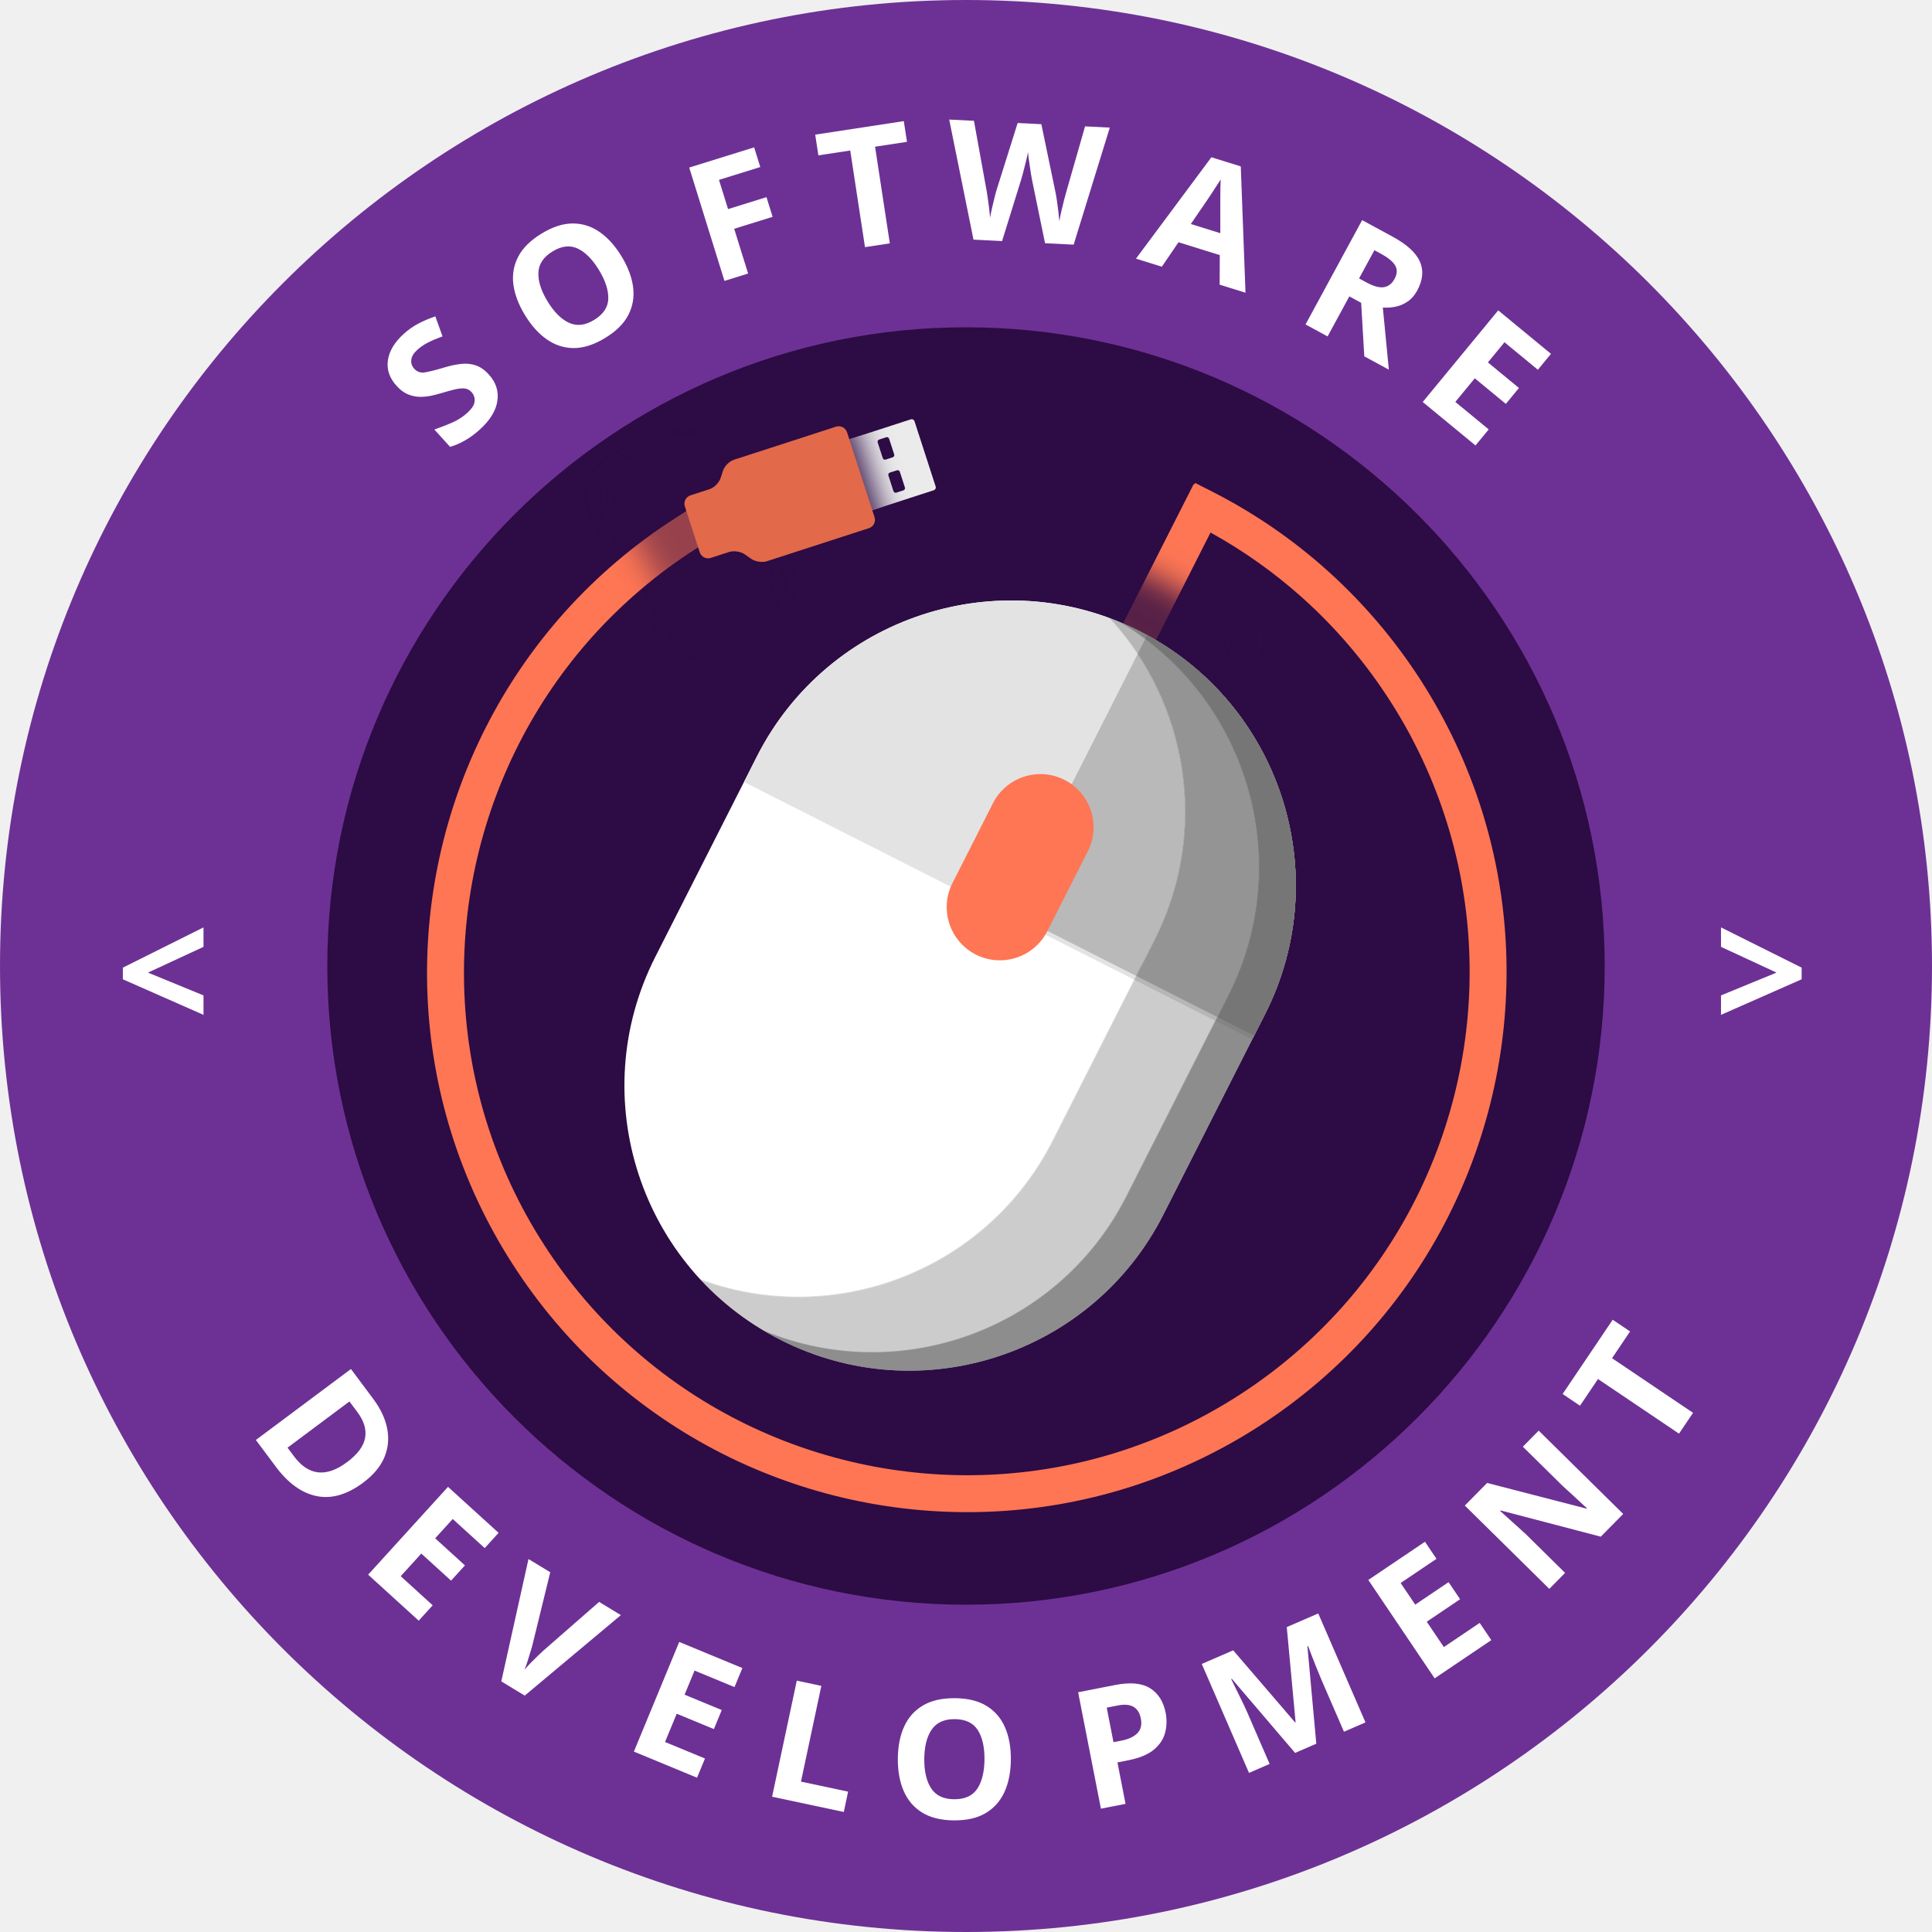
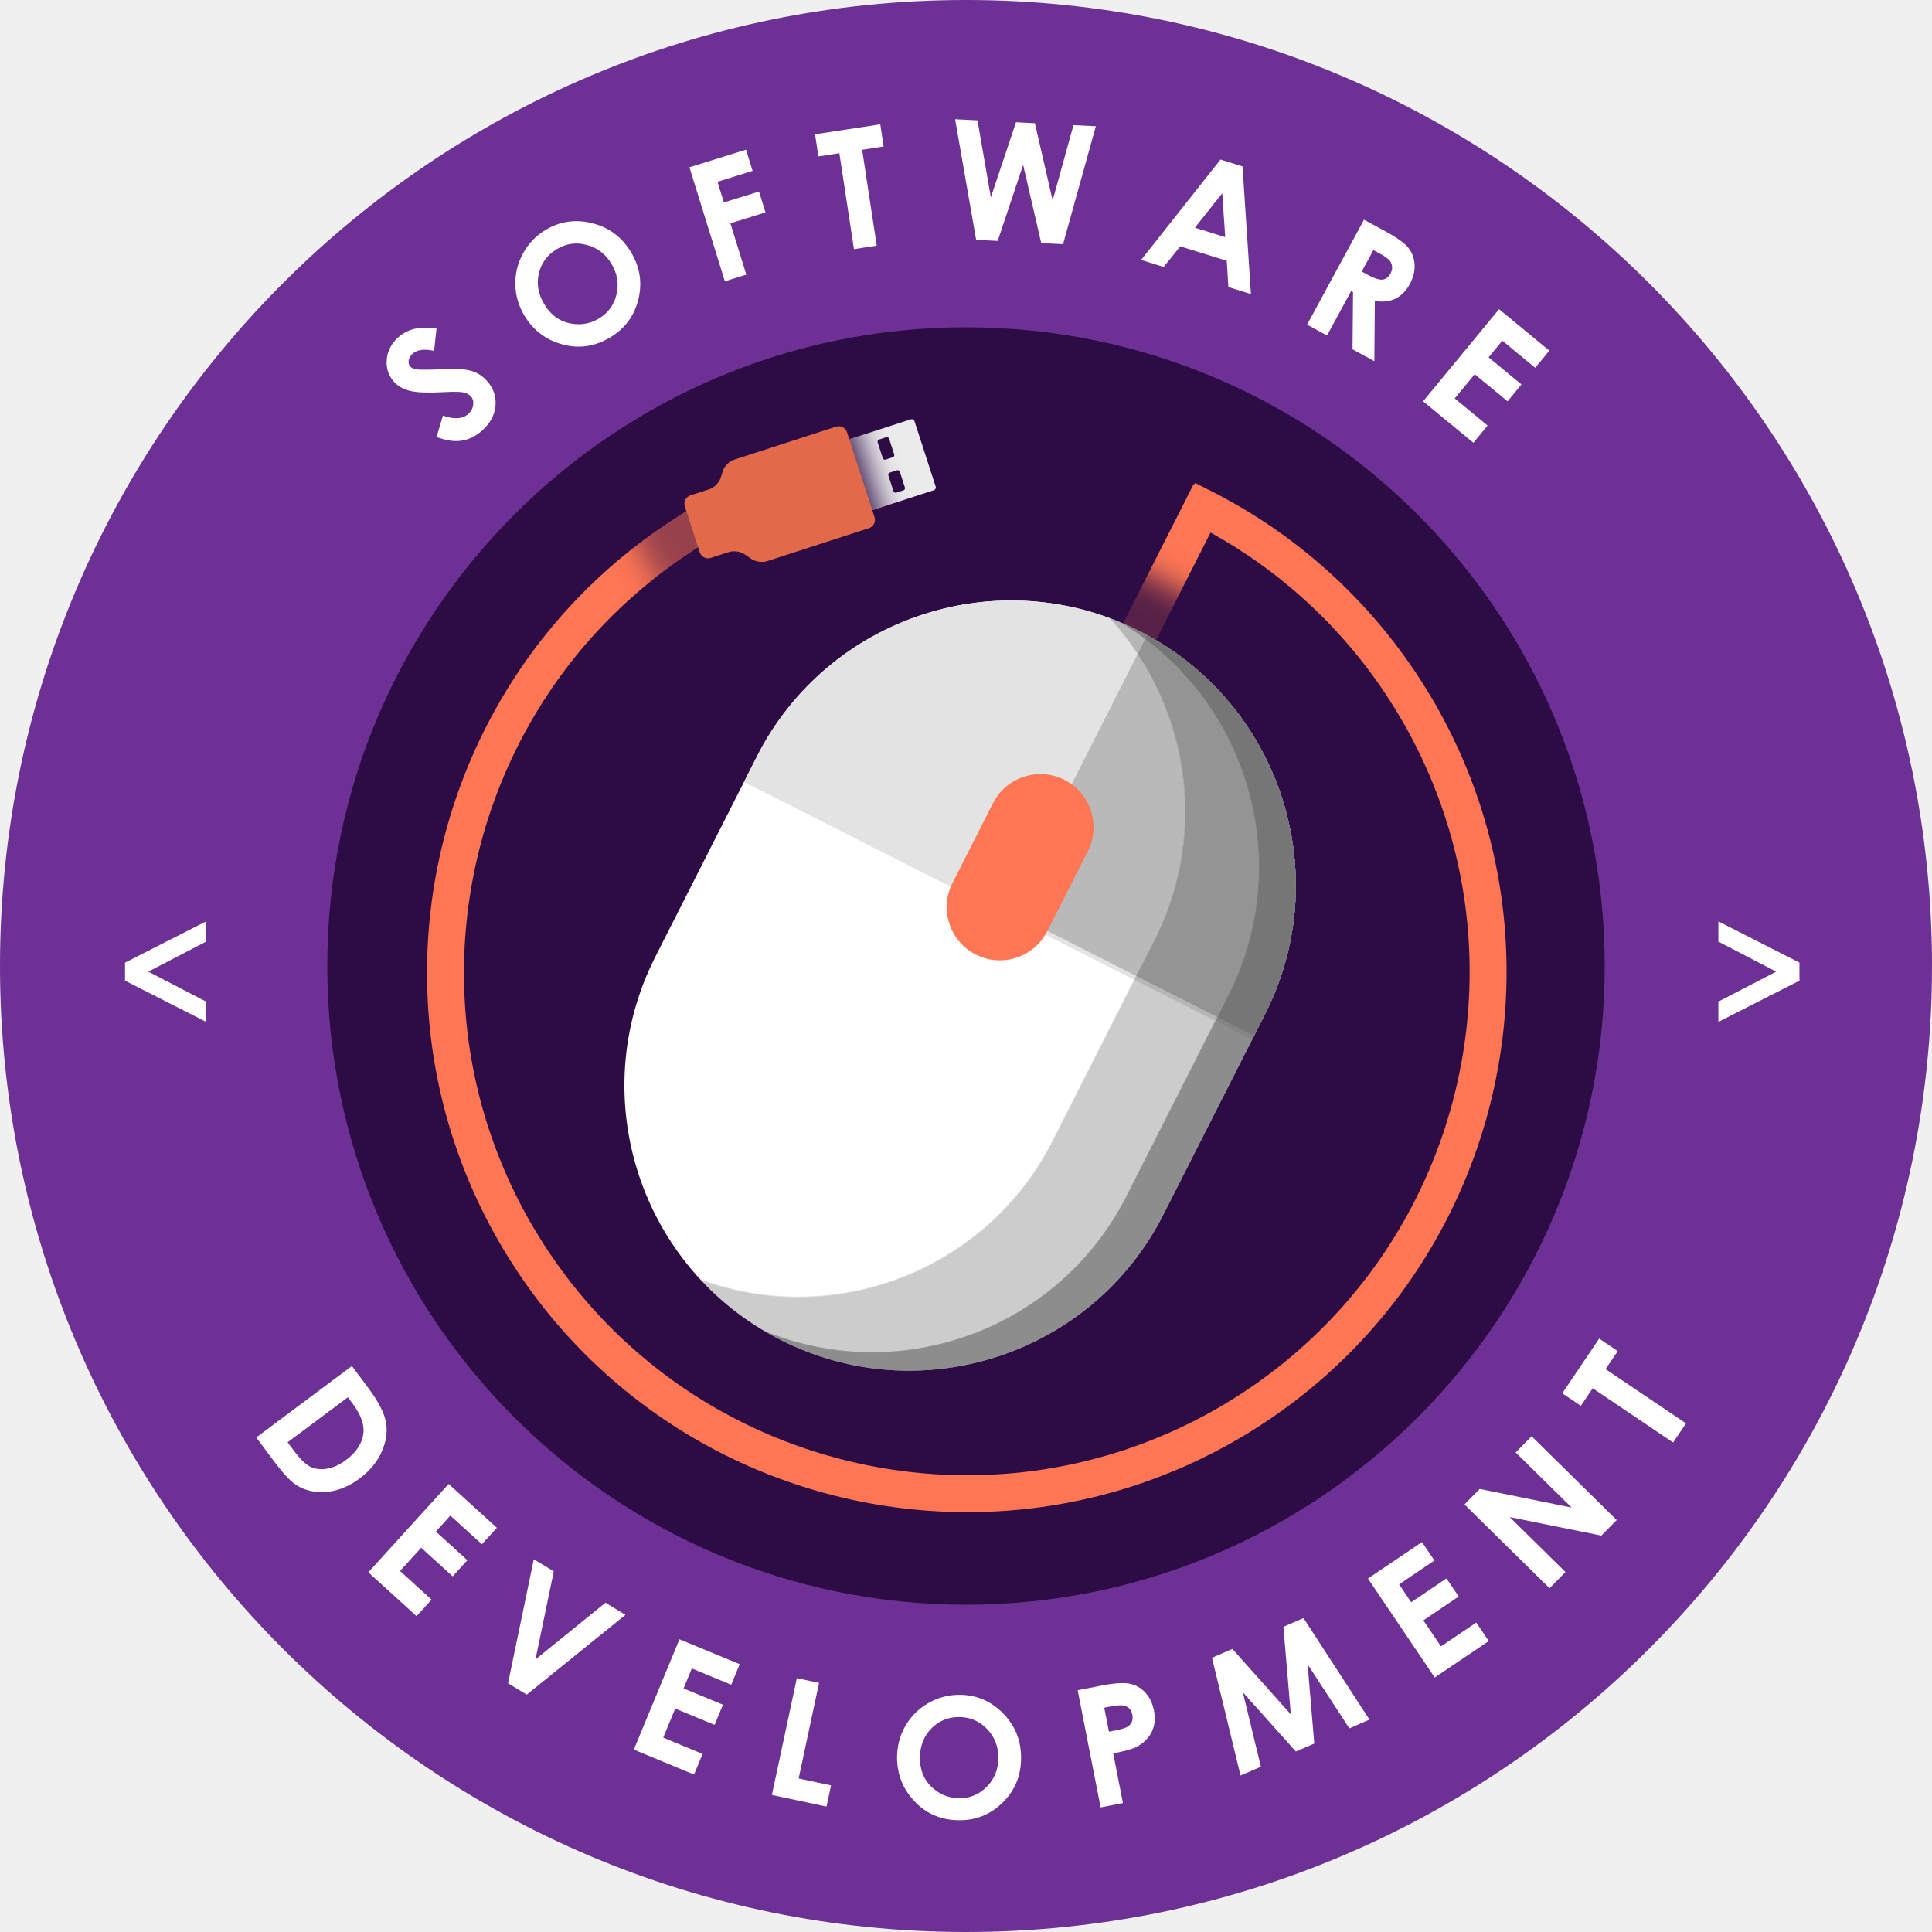
<svg xmlns="http://www.w3.org/2000/svg" style="isolation:isolate" viewBox="1509.545 723.618 522.974 522.974" width="522.974" height="522.974">
  <defs>
-     <clipPath id="_clipPath_FIMc8W3D9y958E34HVQCIQf0ygAkjgKp">
+     <clipPath id="_clipPath_24eBBLUbm17kPpKnMvW8ArZ1TiSpTs36">
      <rect x="1509.545" y="723.618" width="522.974" height="522.974" />
    </clipPath>
  </defs>
-   <g clip-path="url(#_clipPath_FIMc8W3D9y958E34HVQCIQf0ygAkjgKp)">
+   <g clip-path="url(#_clipPath_24eBBLUbm17kPpKnMvW8ArZ1TiSpTs36)">
    <g>
      <circle vector-effect="non-scaling-stroke" cx="1771.032" cy="985.105" r="197.425" fill="rgb(45,11,68)" />
      <circle vector-effect="non-scaling-stroke" cx="1771.032" cy="985.105" r="190" fill="none" />
      <path d=" M 1509.545 985.104 C 1509.545 840.786 1626.714 723.618 1771.032 723.618 C 1915.351 723.618 2032.519 840.786 2032.519 985.104 C 2032.519 1129.423 1915.351 1246.591 1771.032 1246.591 C 1626.714 1246.591 1509.545 1129.423 1509.545 985.104 Z  M 1598.14 985.104 C 1598.14 889.682 1675.61 812.212 1771.032 812.212 C 1866.454 812.212 1943.925 889.682 1943.925 985.104 C 1943.925 1080.527 1866.454 1157.997 1771.032 1157.997 C 1675.61 1157.997 1598.14 1080.527 1598.14 985.104 Z " fill-rule="evenodd" fill="rgb(109,49,149)" />
-       <g transform="matrix(1,0,0,1,1581.036,795.101)">
-         <text transform="matrix(0.74,-0.672,0.672,0.74,49.819,51.963)" style="font-family:'Century Gothic';font-weight:700;font-size:45px;font-style:normal;letter-spacing:12;fill:#ffffff;stroke:none;">S</text>
-         <text transform="matrix(0.855,-0.519,0.519,0.855,76.733,28.929)" style="font-family:'Century Gothic';font-weight:700;font-size:45px;font-style:normal;letter-spacing:12;fill:#ffffff;stroke:none;">O</text>
-         <text transform="matrix(0.955,-0.297,0.297,0.955,120.748,5.755)" style="font-family:'Century Gothic';font-weight:700;font-size:45px;font-style:normal;letter-spacing:12;fill:#ffffff;stroke:none;">F</text>
-         <text transform="matrix(0.989,-0.151,0.151,0.989,153.134,-3.128)" style="font-family:'Century Gothic';font-weight:700;font-size:45px;font-style:normal;letter-spacing:12;fill:#ffffff;stroke:none;">T</text>
-         <text transform="matrix(0.999,0.05,-0.05,0.999,183.843,-7.024)" style="font-family:'Century Gothic';font-weight:700;font-size:45px;font-style:normal;letter-spacing:12;fill:#ffffff;stroke:none;">W</text>
-         <text transform="matrix(0.955,0.297,-0.297,0.955,236.005,-1.468)" style="font-family:'Century Gothic';font-weight:700;font-size:45px;font-style:normal;letter-spacing:12;fill:#ffffff;stroke:none;">A</text>
-         <text transform="matrix(0.879,0.477,-0.477,0.879,278.348,14.412)" style="font-family:'Century Gothic';font-weight:700;font-size:45px;font-style:normal;letter-spacing:12;fill:#ffffff;stroke:none;">R</text>
-         <text transform="matrix(0.772,0.636,-0.636,0.772,310.504,34.759)" style="font-family:'Century Gothic';font-weight:700;font-size:45px;font-style:normal;letter-spacing:12;fill:#ffffff;stroke:none;">E</text>
-       </g>
-       <g transform="matrix(1,0,0,1,1581.034,795.102)">
-         <text transform="matrix(0.598,0.801,-0.801,0.598,-4.646,315.065)" style="font-family:'Century Gothic';font-weight:700;font-size:45px;font-style:normal;letter-spacing:16;fill:#ffffff;stroke:none;">D</text>
-         <text transform="matrix(0.74,0.673,-0.673,0.74,25.169,352.043)" style="font-family:'Century Gothic';font-weight:700;font-size:45px;font-style:normal;letter-spacing:16;fill:#ffffff;stroke:none;">E</text>
-         <text transform="matrix(0.855,0.519,-0.519,0.855,54.894,377.998)" style="font-family:'Century Gothic';font-weight:700;font-size:45px;font-style:normal;letter-spacing:16;fill:#ffffff;stroke:none;">V</text>
-         <text transform="matrix(0.924,0.382,-0.382,0.924,96.359,401.112)" style="font-family:'Century Gothic';font-weight:700;font-size:45px;font-style:normal;letter-spacing:16;fill:#ffffff;stroke:none;">E</text>
-         <text transform="matrix(0.978,0.208,-0.208,0.978,133.552,414.03)" style="font-family:'Century Gothic';font-weight:700;font-size:45px;font-style:normal;letter-spacing:16;fill:#ffffff;stroke:none;">L</text>
-         <text transform="matrix(1,0.008,-0.008,1,168.809,420.679)" style="font-family:'Century Gothic';font-weight:700;font-size:45px;font-style:normal;letter-spacing:16;fill:#ffffff;stroke:none;">O</text>
-         <text transform="matrix(0.981,-0.192,0.192,0.981,222.549,418.883)" style="font-family:'Century Gothic';font-weight:700;font-size:45px;font-style:normal;letter-spacing:16;fill:#ffffff;stroke:none;">P</text>
-         <text transform="matrix(0.918,-0.398,0.398,0.918,262.89,410.031)" style="font-family:'Century Gothic';font-weight:700;font-size:45px;font-style:normal;letter-spacing:16;fill:#ffffff;stroke:none;">M</text>
-         <text transform="matrix(0.829,-0.559,0.559,0.829,313.502,385.088)" style="font-family:'Century Gothic';font-weight:700;font-size:45px;font-style:normal;letter-spacing:16;fill:#ffffff;stroke:none;">E</text>
-         <text transform="matrix(0.702,-0.712,0.712,0.702,345.057,361.488)" style="font-family:'Century Gothic';font-weight:700;font-size:45px;font-style:normal;letter-spacing:16;fill:#ffffff;stroke:none;">N</text>
-         <text transform="matrix(0.559,-0.829,0.829,0.559,377.623,324.57)" style="font-family:'Century Gothic';font-weight:700;font-size:45px;font-style:normal;letter-spacing:16;fill:#ffffff;stroke:none;">T</text>
-       </g>
-       <g transform="matrix(1,0,0,1,1540.365,957.518)">
-         <text transform="matrix(1,0,0,1,0.498,45.264)" style="font-family:'Century Gothic';font-weight:700;font-size:45px;font-style:normal;letter-spacing:12;fill:#ffffff;stroke:none;">&lt;</text>
-       </g>
-       <g transform="matrix(-1,0,0,1,1999.666,957.518)">
-         <text transform="matrix(1,0,0,1,0.498,45.264)" style="font-family:'Century Gothic';font-weight:700;font-size:45px;font-style:normal;letter-spacing:12;fill:#ffffff;stroke:none;">&lt;</text>
-       </g>
+       <path d=" M 1627.706 812.554 L 1627.706 812.554 L 1627.045 818.589 L 1627.045 818.589 Q 1623.026 817.728 1621.189 819.398 L 1621.189 819.398 L 1621.189 819.398 Q 1620.294 820.211 1620.161 821.208 L 1620.161 821.208 L 1620.161 821.208 Q 1620.028 822.205 1620.575 822.806 L 1620.575 822.806 L 1620.575 822.806 Q 1621.122 823.408 1622.016 823.575 L 1622.016 823.575 L 1622.016 823.575 Q 1623.219 823.788 1628.142 823.619 L 1628.142 823.619 L 1628.142 823.619 Q 1632.724 823.433 1633.794 823.5 L 1633.794 823.5 L 1633.794 823.5 Q 1636.447 823.642 1638.185 824.394 L 1638.185 824.394 L 1638.185 824.394 Q 1639.922 825.146 1641.296 826.658 L 1641.296 826.658 L 1641.296 826.658 Q 1643.971 829.601 1643.682 833.367 L 1643.682 833.367 L 1643.682 833.367 Q 1643.394 837.133 1640.125 840.104 L 1640.125 840.104 L 1640.125 840.104 Q 1637.572 842.424 1634.54 842.893 L 1634.54 842.893 L 1634.54 842.893 Q 1631.508 843.363 1627.72 841.907 L 1627.72 841.907 L 1629.443 836.125 L 1629.443 836.125 Q 1634.048 837.729 1636.292 835.69 L 1636.292 835.69 L 1636.292 835.69 Q 1637.463 834.626 1637.639 833.219 L 1637.639 833.219 L 1637.639 833.219 Q 1637.815 831.812 1637.002 830.917 L 1637.002 830.917 L 1637.002 830.917 Q 1636.263 830.104 1634.923 829.838 L 1634.923 829.838 L 1634.923 829.838 Q 1633.582 829.572 1630.011 829.759 L 1630.011 829.759 L 1630.011 829.759 Q 1623.212 830.119 1620.5 829.421 L 1620.5 829.421 L 1620.5 829.421 Q 1617.788 828.724 1616.221 827 L 1616.221 827 L 1616.221 827 Q 1613.96 824.513 1614.236 821.01 L 1614.236 821.01 L 1614.236 821.01 Q 1614.513 817.508 1617.293 814.981 L 1617.293 814.981 L 1617.293 814.981 Q 1619.082 813.356 1621.453 812.714 L 1621.453 812.714 L 1621.453 812.714 Q 1623.825 812.073 1627.706 812.554 Z  M 1657.162 785.897 L 1657.162 785.897 L 1657.162 785.897 Q 1663.024 782.342 1669.817 784.03 L 1669.817 784.03 L 1669.817 784.03 Q 1676.61 785.717 1680.313 791.823 L 1680.313 791.823 L 1680.313 791.823 Q 1683.982 797.873 1682.362 804.586 L 1682.362 804.586 L 1682.362 804.586 Q 1680.742 811.3 1674.805 814.9 L 1674.805 814.9 L 1674.805 814.9 Q 1668.587 818.672 1661.863 816.866 L 1661.863 816.866 L 1661.863 816.866 Q 1655.139 815.059 1651.55 809.141 L 1651.55 809.141 L 1651.55 809.141 Q 1649.145 805.177 1649.045 800.689 L 1649.045 800.689 L 1649.045 800.689 Q 1648.944 796.202 1651.118 792.223 L 1651.118 792.223 L 1651.118 792.223 Q 1653.292 788.245 1657.162 785.897 Z  M 1660.228 791.079 L 1660.228 791.079 L 1660.228 791.079 Q 1656.396 793.404 1655.402 797.655 L 1655.402 797.655 L 1655.402 797.655 Q 1654.409 801.907 1656.904 806.021 L 1656.904 806.021 L 1656.904 806.021 Q 1659.685 810.605 1664.591 811.279 L 1664.591 811.279 L 1664.591 811.279 Q 1668.411 811.815 1671.717 809.809 L 1671.717 809.809 L 1671.717 809.809 Q 1675.456 807.542 1676.445 803.241 L 1676.445 803.241 L 1676.445 803.241 Q 1677.434 798.94 1675.03 794.976 L 1675.03 794.976 L 1675.03 794.976 Q 1672.637 791.031 1668.33 789.904 L 1668.33 789.904 L 1668.33 789.904 Q 1664.023 788.777 1660.228 791.079 Z  M 1705.756 799.762 L 1696.167 768.896 L 1711.485 764.137 L 1713.264 769.866 L 1703.759 772.819 L 1705.499 778.421 L 1715.005 775.468 L 1716.758 781.113 L 1707.253 784.066 L 1711.568 797.957 L 1705.756 799.762 L 1705.756 799.762 Z  M 1731.08 765.962 L 1730.167 759.967 L 1747.828 757.279 L 1748.74 763.274 L 1742.919 764.16 L 1746.87 790.119 L 1740.701 791.058 L 1736.75 765.099 L 1731.08 765.962 L 1731.08 765.962 Z  M 1773.777 788.538 L 1768.083 755.891 L 1774.14 756.194 L 1777.762 777.033 L 1784.564 756.715 L 1789.678 756.97 L 1794.485 777.869 L 1800.124 757.493 L 1806.18 757.796 L 1797.302 789.714 L 1791.399 789.419 L 1786.496 768.251 L 1779.615 788.829 L 1773.777 788.538 L 1773.777 788.538 Z  M 1818.431 793.979 L 1839.918 766.808 L 1845.877 768.659 L 1848.165 803.216 L 1842.058 801.319 L 1841.62 794.211 L 1829.03 790.3 L 1824.537 795.876 L 1818.431 793.979 L 1818.431 793.979 Z  M 1841.197 787.798 L 1840.397 775.93 L 1832.992 785.249 L 1841.197 787.798 L 1841.197 787.798 Z  M 1863.357 811.501 L 1878.771 783.091 L 1884.507 786.203 L 1884.507 786.203 Q 1889.219 788.76 1890.762 790.685 L 1890.762 790.685 L 1890.762 790.685 Q 1892.305 792.609 1892.464 795.22 L 1892.464 795.22 L 1892.464 795.22 Q 1892.622 797.831 1891.176 800.496 L 1891.176 800.496 L 1891.176 800.496 Q 1889.657 803.297 1887.293 804.451 L 1887.293 804.451 L 1887.293 804.451 Q 1884.929 805.606 1881.701 805.105 L 1881.701 805.105 L 1881.569 821.382 L 1875.659 818.176 L 1875.795 802.675 L 1875.293 802.403 L 1868.764 814.435 L 1863.357 811.501 L 1863.357 811.501 Z  M 1881.307 791.317 L 1878.153 797.13 L 1879.853 798.052 L 1879.853 798.052 Q 1882.441 799.456 1883.783 799.31 L 1883.783 799.31 L 1883.783 799.31 Q 1885.125 799.163 1885.974 797.599 L 1885.974 797.599 L 1885.974 797.599 Q 1886.477 796.672 1886.366 795.724 L 1886.366 795.724 L 1886.366 795.724 Q 1886.255 794.776 1885.606 794.037 L 1885.606 794.037 L 1885.606 794.037 Q 1884.958 793.297 1882.794 792.124 L 1882.794 792.124 L 1881.307 791.317 L 1881.307 791.317 Z  M 1894.767 832.249 L 1915.328 807.31 L 1928.942 818.534 L 1925.112 823.18 L 1916.211 815.841 L 1912.493 820.351 L 1921.394 827.689 L 1917.634 832.25 L 1908.733 824.912 L 1903.324 831.473 L 1912.225 838.811 L 1908.381 843.473 L 1894.767 832.249 L 1894.767 832.249 Z " fill-rule="evenodd" fill="rgb(255,255,255)" />
+       <path d=" M 1578.906 1112.725 L 1604.804 1093.387 L 1609.168 1099.232 L 1609.168 1099.232 Q 1613.388 1104.883 1614.04 1108.675 L 1614.04 1108.675 L 1614.04 1108.675 Q 1614.691 1112.467 1612.867 1116.598 L 1612.867 1116.598 L 1612.867 1116.598 Q 1611.044 1120.73 1606.836 1123.872 L 1606.836 1123.872 L 1606.836 1123.872 Q 1603.843 1126.107 1600.591 1126.985 L 1600.591 1126.985 L 1600.591 1126.985 Q 1597.34 1127.864 1594.377 1127.348 L 1594.377 1127.348 L 1594.377 1127.348 Q 1591.414 1126.832 1589.255 1125.263 L 1589.255 1125.263 L 1589.255 1125.263 Q 1587.096 1123.694 1583.336 1118.659 L 1583.336 1118.659 L 1578.906 1112.725 L 1578.906 1112.725 Z  M 1604.967 1103.521 L 1603.718 1101.848 L 1587.397 1114.035 L 1589.107 1116.324 L 1589.107 1116.324 Q 1591.631 1119.704 1593.542 1120.649 L 1593.542 1120.649 L 1593.542 1120.649 Q 1595.454 1121.593 1598.008 1121.194 L 1598.008 1121.194 L 1598.008 1121.194 Q 1600.562 1120.795 1603.239 1118.797 L 1603.239 1118.797 L 1603.239 1118.797 Q 1607.358 1115.721 1607.907 1111.719 L 1607.907 1111.719 L 1607.907 1111.719 Q 1608.398 1108.116 1604.967 1103.521 L 1604.967 1103.521 L 1604.967 1103.521 Z  M 1609.246 1149.225 L 1630.984 1125.305 L 1644.042 1137.172 L 1639.993 1141.627 L 1631.456 1133.869 L 1627.525 1138.194 L 1636.062 1145.953 L 1632.087 1150.327 L 1623.55 1142.569 L 1617.831 1148.862 L 1626.368 1156.62 L 1622.304 1161.092 L 1609.246 1149.225 L 1609.246 1149.225 Z  M 1647.063 1179.259 L 1654.039 1145.687 L 1659.45 1148.969 L 1654.491 1172.817 L 1673.445 1157.46 L 1678.856 1160.742 L 1652.135 1182.336 L 1647.063 1179.259 L 1647.063 1179.259 Z  M 1681.116 1197.223 L 1693.472 1167.356 L 1709.776 1174.101 L 1707.474 1179.664 L 1696.815 1175.254 L 1694.581 1180.655 L 1705.24 1185.065 L 1702.981 1190.526 L 1692.321 1186.117 L 1689.071 1193.975 L 1699.73 1198.384 L 1697.42 1203.968 L 1681.116 1197.223 L 1681.116 1197.223 Z  M 1718.49 1209.487 L 1725.24 1177.878 L 1731.257 1179.163 L 1725.732 1205.035 L 1734.499 1206.907 L 1733.274 1212.644 L 1718.49 1209.487 L 1718.49 1209.487 Z  M 1769.356 1182.389 L 1769.356 1182.389 L 1769.356 1182.389 Q 1776.211 1182.442 1781.105 1187.446 L 1781.105 1187.446 L 1781.105 1187.446 Q 1785.999 1192.45 1785.944 1199.591 L 1785.944 1199.591 L 1785.944 1199.591 Q 1785.889 1206.666 1780.984 1211.528 L 1780.984 1211.528 L 1780.984 1211.528 Q 1776.079 1216.39 1769.135 1216.336 L 1769.135 1216.336 L 1769.135 1216.336 Q 1761.863 1216.279 1757.09 1211.21 L 1757.09 1211.21 L 1757.09 1211.21 Q 1752.317 1206.141 1752.371 1199.22 L 1752.371 1199.22 L 1752.371 1199.22 Q 1752.407 1194.584 1754.679 1190.712 L 1754.679 1190.712 L 1754.679 1190.712 Q 1756.95 1186.841 1760.89 1184.597 L 1760.89 1184.597 L 1760.89 1184.597 Q 1764.83 1182.354 1769.356 1182.389 Z  M 1769.243 1188.409 L 1769.243 1188.409 L 1769.243 1188.409 Q 1764.761 1188.374 1761.683 1191.47 L 1761.683 1191.47 L 1761.683 1191.47 Q 1758.604 1194.566 1758.567 1199.378 L 1758.567 1199.378 L 1758.567 1199.378 Q 1758.525 1204.739 1762.346 1207.889 L 1762.346 1207.889 L 1762.346 1207.889 Q 1765.315 1210.351 1769.182 1210.381 L 1769.182 1210.381 L 1769.182 1210.381 Q 1773.554 1210.416 1776.655 1207.276 L 1776.655 1207.276 L 1776.655 1207.276 Q 1779.756 1204.136 1779.792 1199.499 L 1779.792 1199.499 L 1779.792 1199.499 Q 1779.828 1194.885 1776.755 1191.664 L 1776.755 1191.664 L 1776.755 1191.664 Q 1773.682 1188.443 1769.243 1188.409 Z  M 1807.477 1212.87 L 1801.26 1181.152 L 1807.664 1179.896 L 1807.664 1179.896 Q 1812.86 1178.878 1815.345 1179.387 L 1815.345 1179.387 L 1815.345 1179.387 Q 1817.829 1179.896 1819.576 1181.782 L 1819.576 1181.782 L 1819.576 1181.782 Q 1821.322 1183.667 1821.91 1186.665 L 1821.91 1186.665 L 1821.91 1186.665 Q 1822.561 1189.985 1821.256 1192.525 L 1821.256 1192.525 L 1821.256 1192.525 Q 1819.952 1195.064 1817.145 1196.51 L 1817.145 1196.51 L 1817.145 1196.51 Q 1815.496 1197.349 1810.881 1198.253 L 1810.881 1198.253 L 1813.515 1211.686 L 1807.477 1212.87 L 1807.477 1212.87 Z  M 1808.455 1185.876 L 1809.728 1192.367 L 1811.647 1191.99 L 1811.647 1191.99 Q 1813.911 1191.547 1814.731 1191.05 L 1814.731 1191.05 L 1814.731 1191.05 Q 1815.552 1190.553 1815.913 1189.71 L 1815.913 1189.71 L 1815.913 1189.71 Q 1816.274 1188.867 1816.067 1187.81 L 1816.067 1187.81 L 1816.067 1187.81 Q 1815.707 1185.977 1814.119 1185.415 L 1814.119 1185.415 L 1814.119 1185.415 Q 1812.962 1184.993 1810.159 1185.542 L 1810.159 1185.542 L 1808.455 1185.876 L 1808.455 1185.876 Z  M 1845.349 1204.237 L 1837.616 1172.361 L 1843.14 1169.967 L 1858.96 1187.681 L 1856.949 1163.981 L 1862.393 1161.622 L 1880.247 1189.111 L 1874.803 1191.47 L 1863.5 1174.122 L 1865.308 1195.586 L 1860.328 1197.744 L 1845.981 1181.715 L 1850.853 1201.851 L 1845.349 1204.237 L 1845.349 1204.237 Z  M 1897.909 1177.704 L 1879.837 1150.906 L 1894.465 1141.041 L 1897.831 1146.033 L 1888.267 1152.482 L 1891.535 1157.328 L 1901.099 1150.878 L 1904.404 1155.779 L 1894.84 1162.229 L 1899.595 1169.279 L 1909.159 1162.829 L 1912.537 1167.838 L 1897.909 1177.704 L 1897.909 1177.704 Z  M 1928.991 1153.535 L 1905.964 1130.854 L 1910.096 1126.658 L 1934.979 1131.706 L 1919.825 1116.781 L 1924.143 1112.397 L 1947.17 1135.079 L 1943.022 1139.29 L 1918.202 1134.272 L 1933.308 1149.152 L 1928.991 1153.535 L 1928.991 1153.535 Z  M 1937.466 1104.163 L 1932.438 1100.772 L 1942.426 1085.962 L 1947.454 1089.352 L 1944.162 1094.235 L 1965.931 1108.916 L 1962.442 1114.09 L 1940.672 1099.408 L 1937.466 1104.163 L 1937.466 1104.163 Z " fill-rule="evenodd" fill="rgb(255,255,255)" />
+       <path d=" M 1549.695 986.632 L 1565.34 994.74 L 1565.34 1000.233 L 1543.389 989.071 L 1543.389 984.193 L 1565.34 973.031 L 1565.34 978.502 L 1549.695 986.632 L 1549.695 986.632 Z " fill="rgb(255,255,255)" />
+       <path d=" M 1990.335 986.632 L 1974.69 994.74 L 1974.69 1000.233 L 1996.641 989.071 L 1996.641 984.193 L 1974.69 973.031 L 1974.69 978.502 L 1990.335 986.632 L 1990.335 986.632 Z " fill="rgb(255,255,255)" />
      <g>
        <path d=" M 1832.844 854.757 L 1832.659 854.663 L 1808.507 902.298 L 1817.426 906.82 L 1837.226 867.769 C 1846.156 872.701 1854.506 878.627 1862.108 885.448 C 1871.204 893.603 1879.157 902.95 1885.758 913.237 C 1892.369 923.506 1897.57 934.631 1901.212 946.288 C 1904.735 957.56 1906.763 969.239 1907.247 981.044 C 1908.207 1004.426 1903.161 1027.667 1892.579 1048.537 C 1887.234 1059.079 1880.529 1068.876 1872.649 1077.673 C 1864.48 1086.773 1855.129 1094.735 1844.842 1101.336 C 1834.572 1107.947 1823.448 1113.148 1811.786 1116.799 C 1800.514 1120.323 1788.826 1122.345 1777.03 1122.834 C 1753.648 1123.794 1730.399 1118.744 1709.528 1108.162 C 1698.986 1102.817 1689.194 1096.125 1680.401 1088.236 C 1671.296 1080.077 1663.344 1070.73 1656.742 1060.442 C 1650.127 1050.159 1644.93 1039.048 1641.279 1027.387 C 1637.765 1016.119 1635.742 1004.431 1635.254 992.635 C 1634.285 969.249 1639.339 946.013 1649.926 925.133 C 1655.266 914.6 1661.963 904.799 1669.843 896.001 C 1678.011 886.902 1687.362 878.94 1697.65 872.338 L 1701.864 869.643 L 1696.455 861.227 L 1692.25 863.927 C 1681.208 871.021 1671.165 879.551 1662.398 889.323 C 1653.937 898.779 1646.745 909.293 1641.007 920.611 C 1629.647 943.016 1624.225 967.949 1625.26 993.04 C 1625.784 1005.717 1627.954 1018.265 1631.737 1030.374 C 1635.651 1042.887 1641.228 1054.819 1648.331 1065.842 C 1655.411 1076.888 1663.955 1086.927 1673.722 1095.68 C 1683.174 1104.15 1693.688 1111.342 1705.006 1117.081 C 1727.402 1128.436 1752.349 1133.854 1777.439 1132.818 C 1790.112 1132.303 1802.664 1130.124 1814.774 1126.342 C 1827.286 1122.427 1839.218 1116.85 1850.251 1109.752 C 1861.292 1102.659 1871.331 1094.115 1880.093 1084.352 C 1888.563 1074.9 1895.76 1064.378 1901.498 1053.059 C 1912.854 1030.664 1918.271 1005.717 1917.235 980.626 C 1916.716 967.963 1914.537 955.41 1910.763 943.305 C 1906.849 930.792 1901.263 918.856 1894.174 907.828 C 1887.089 896.791 1878.541 886.761 1868.787 878.004 C 1859.336 869.534 1848.822 862.342 1837.512 856.607 L 1833.053 854.346 L 1832.844 854.757 Z " fill="rgb(254,118,84)" />
        <defs>
-           <filter id="zOBQpNH3WuET3zqzIpxKqRkQSD8z8gmw" x="-200%" y="-200%" width="400%" height="400%" filterUnits="objectBoundingBox" color-interpolation-filters="sRGB">
+           <filter id="gpJRohHldg3Em3NUTSj7FvwHXhYHaHyG" x="-200%" y="-200%" width="400%" height="400%" filterUnits="objectBoundingBox" color-interpolation-filters="sRGB">
            <feGaussianBlur stdDeviation="4.165" />
          </filter>
        </defs>
-         <g opacity="0.8" filter="url(#zOBQpNH3WuET3zqzIpxKqRkQSD8z8gmw)">
+         <g opacity="0.8" filter="url(#gpJRohHldg3Em3NUTSj7FvwHXhYHaHyG)">
          <rect x="1799.392" y="882.683" width="45.888" height="23.05" transform="matrix(0.881,0.473,-0.473,0.881,640.318,-756.049)" fill="rgb(45,11,68)" />
        </g>
        <defs>
-           <filter id="vmyOHjOes9hrP2egajVKhxUgDeA41fEy" x="-200%" y="-200%" width="400%" height="400%" filterUnits="objectBoundingBox" color-interpolation-filters="sRGB">
+           <filter id="QulSC76nWpXVCQvEJrIl8XQRGTcKLrHh" x="-200%" y="-200%" width="400%" height="400%" filterUnits="objectBoundingBox" color-interpolation-filters="sRGB">
            <feGaussianBlur stdDeviation="4.165" />
          </filter>
        </defs>
-         <g opacity="0.49" filter="url(#vmyOHjOes9hrP2egajVKhxUgDeA41fEy)">
+         <g opacity="0.49" filter="url(#QulSC76nWpXVCQvEJrIl8XQRGTcKLrHh)">
          <rect x="1673.89" y="856.673" width="45.888" height="26.457" transform="matrix(0.496,0.868,-0.868,0.496,1609.81,-1034.935)" fill="rgb(45,11,68)" />
        </g>
        <g>
          <path d=" M 1757.091 837.636 L 1762.823 855.324 C 1762.957 855.739 1762.73 856.185 1762.315 856.319 L 1744.749 862.012 L 1738.53 842.821 L 1756.096 837.128 C 1756.511 836.994 1756.957 837.221 1757.091 837.636 Z " fill="rgb(235,235,235)" />
-           <clipPath id="_clipPath_5M8ojpZjAHAX2hi7kFftA8LF4kJSlq5F">
+           <clipPath id="_clipPath_V4HvyMxlAiblE1TimtBjU5vwUEpvCkAz">
            <path d=" M 1757.091 837.636 L 1762.823 855.324 C 1762.957 855.739 1762.73 856.185 1762.315 856.319 L 1744.749 862.012 L 1738.53 842.821 L 1756.096 837.128 C 1756.511 836.994 1756.957 837.221 1757.091 837.636 Z " fill="rgb(235,235,235)" />
          </clipPath>
-           <g clip-path="url(#_clipPath_5M8ojpZjAHAX2hi7kFftA8LF4kJSlq5F)">
+           <g clip-path="url(#_clipPath_V4HvyMxlAiblE1TimtBjU5vwUEpvCkAz)">
            <defs>
-               <filter id="HP8rkzp9KK450LbnYFXuXqbMvI2m431h" x="-200%" y="-200%" width="400%" height="400%" filterUnits="objectBoundingBox" color-interpolation-filters="sRGB">
+               <filter id="ubW67L6uO5TwIN5Z3yRx9Gg21iNtrocF" x="-200%" y="-200%" width="400%" height="400%" filterUnits="objectBoundingBox" color-interpolation-filters="sRGB">
                <feGaussianBlur stdDeviation="4.165" />
              </filter>
            </defs>
-             <g filter="url(#HP8rkzp9KK450LbnYFXuXqbMvI2m431h)">
+             <g filter="url(#ubW67L6uO5TwIN5Z3yRx9Gg21iNtrocF)">
              <rect x="1721.554" y="849.616" width="36.241" height="10.872" transform="matrix(0.308,0.951,-0.951,0.308,2016.801,-1063.484)" fill="rgb(45,11,68)" />
            </g>
          </g>
          <path d="M 1750.216 842.376 L 1751.593 846.626 C 1751.698 846.951 1751.52 847.299 1751.196 847.404 L 1749.278 848.026 C 1748.953 848.131 1748.605 847.953 1748.499 847.629 L 1747.122 843.379 C 1747.017 843.054 1747.195 842.706 1747.52 842.601 L 1749.438 841.979 C 1749.762 841.874 1750.111 842.052 1750.216 842.376 Z" style="stroke:none;fill:#2D0B44;stroke-miterlimit:10;" />
          <path d="M 1753.115 851.322 L 1754.492 855.572 C 1754.597 855.896 1754.419 856.245 1754.094 856.35 L 1752.176 856.972 C 1751.852 857.077 1751.503 856.899 1751.398 856.574 L 1750.021 852.324 C 1749.916 852 1750.094 851.651 1750.418 851.546 L 1752.336 850.925 C 1752.661 850.82 1753.009 850.998 1753.115 851.322 Z" style="stroke:none;fill:#2D0B44;stroke-miterlimit:10;" />
          <path d=" M 1711.109 873.651 L 1712.934 874.917 C 1714.008 875.663 1715.89 875.941 1717.134 875.538 L 1744.754 866.588 C 1745.998 866.185 1746.681 864.847 1746.278 863.603 L 1738.835 840.634 C 1738.432 839.39 1737.094 838.708 1735.85 839.111 L 1708.23 848.061 C 1706.986 848.464 1705.649 849.802 1705.246 851.045 L 1704.599 853.042 C 1704.195 854.286 1702.858 855.624 1701.614 856.027 L 1696.45 857.7 C 1695.206 858.103 1694.523 859.44 1694.926 860.684 L 1698.955 873.117 C 1699.358 874.361 1700.696 875.043 1701.939 874.64 L 1706.908 873.03 C 1708.152 872.627 1710.035 872.905 1711.109 873.651 Z " fill="rgb(226,105,74)" />
        </g>
-         <g filter="url(#yeAI1qEXHZJzYWPjELyvuzPs7XpR4IxG)">
+         <g filter="url(#Ar8lZcP9zY3cO250aUVh5GgLHLIsszOe)">
          <defs>
-             <filter id="rn7yWGhalPucAWo7ap0dFrtbllLmqnK0" x="-200%" y="-200%" width="400%" height="400%" filterUnits="objectBoundingBox" color-interpolation-filters="sRGB">
+             <filter id="STIhOPPPBxbahCAqt5lKC9iNB5SwI1Jp" x="-200%" y="-200%" width="400%" height="400%" filterUnits="objectBoundingBox" color-interpolation-filters="sRGB">
              <feOffset in="SourceGraphic" dx="-10" dy="-5" />
              <feGaussianBlur stdDeviation="0" result="pf_100_offsetBlur" />
              <feComposite in="SourceGraphic" in2="pf_100_offsetBlur" result="pf_100_inverse" operator="out" />
              <feFlood flood-color="#7B7B7B" flood-opacity="0.6" result="pf_100_color" />
              <feComposite in="pf_100_color" in2="pf_100_inverse" operator="in" result="pf_100_shadow" />
              <feComposite in="pf_100_shadow" in2="SourceGraphic" operator="over" />
            </filter>
          </defs>
-           <g filter="url(#rn7yWGhalPucAWo7ap0dFrtbllLmqnK0)">
+           <g filter="url(#STIhOPPPBxbahCAqt5lKC9iNB5SwI1Jp)">
            <path d="M 1818.066 894.502 L 1818.066 894.502 C 1856.023 913.747 1871.214 960.188 1851.969 998.145 L 1824.456 1052.406 C 1805.211 1090.363 1758.77 1105.554 1720.814 1086.308 L 1720.814 1086.308 C 1682.857 1067.063 1667.666 1020.622 1686.911 982.666 L 1714.423 928.405 C 1733.668 890.448 1780.109 875.257 1818.066 894.502 Z" style="stroke:none;fill:#FFFFFF;stroke-miterlimit:10;" />
-             <clipPath id="_clipPath_5MRtcbPG1bP4P5vFHVrAH71WRgOnNI3b">
+             <clipPath id="_clipPath_ieF6Myz9VisaL1B0gKu4U85phOTUZTIW">
              <path d="M 1818.066 894.502 L 1818.066 894.502 C 1856.023 913.747 1871.214 960.188 1851.969 998.145 L 1824.456 1052.406 C 1805.211 1090.363 1758.77 1105.554 1720.814 1086.308 L 1720.814 1086.308 C 1682.857 1067.063 1667.666 1020.622 1686.911 982.666 L 1714.423 928.405 C 1733.668 890.448 1780.109 875.257 1818.066 894.502 Z" style="stroke:none;fill:#FFFFFF;stroke-miterlimit:10;" />
            </clipPath>
-             <g clip-path="url(#_clipPath_5MRtcbPG1bP4P5vFHVrAH71WRgOnNI3b)">
+             <g clip-path="url(#_clipPath_ieF6Myz9VisaL1B0gKu4U85phOTUZTIW)">
              <rect x="1668.912" y="860.771" width="260.327" height="113.249" transform="matrix(0.892,0.452,-0.452,0.892,609.678,-714.665)" fill="rgb(227,227,227)" />
              <rect x="1793.057" y="922.443" width="260.327" height="113.249" transform="matrix(0.892,0.452,-0.452,0.892,651.009,-764.157)" fill="rgb(185,185,185)" />
            </g>
          </g>
          <path d="M 1797.677 934.714 L 1797.677 934.714 C 1804.762 938.307 1807.598 946.976 1804.006 954.061 L 1793.043 975.683 C 1789.45 982.769 1780.781 985.605 1773.695 982.012 L 1773.695 982.012 C 1766.61 978.419 1763.774 969.75 1767.367 962.665 L 1778.33 941.043 C 1781.922 933.957 1790.592 931.122 1797.677 934.714 Z" style="stroke:none;fill:#FE7654;stroke-miterlimit:10;" />
        </g>
        <defs>
-           <filter id="yeAI1qEXHZJzYWPjELyvuzPs7XpR4IxG" x="-200%" y="-200%" width="400%" height="400%" filterUnits="objectBoundingBox" color-interpolation-filters="sRGB">
+           <filter id="Ar8lZcP9zY3cO250aUVh5GgLHLIsszOe" x="-200%" y="-200%" width="400%" height="400%" filterUnits="objectBoundingBox" color-interpolation-filters="sRGB">
            <feOffset in="SourceGraphic" dx="-30" dy="-20" />
            <feGaussianBlur stdDeviation="0" result="pf_100_offsetBlur" />
            <feComposite in="SourceGraphic" in2="pf_100_offsetBlur" result="pf_100_inverse" operator="out" />
            <feFlood flood-color="#000000" flood-opacity="0.2" result="pf_100_color" />
            <feComposite in="pf_100_color" in2="pf_100_inverse" operator="in" result="pf_100_shadow" />
            <feComposite in="pf_100_shadow" in2="SourceGraphic" operator="over" />
          </filter>
        </defs>
      </g>
    </g>
  </g>
</svg>
